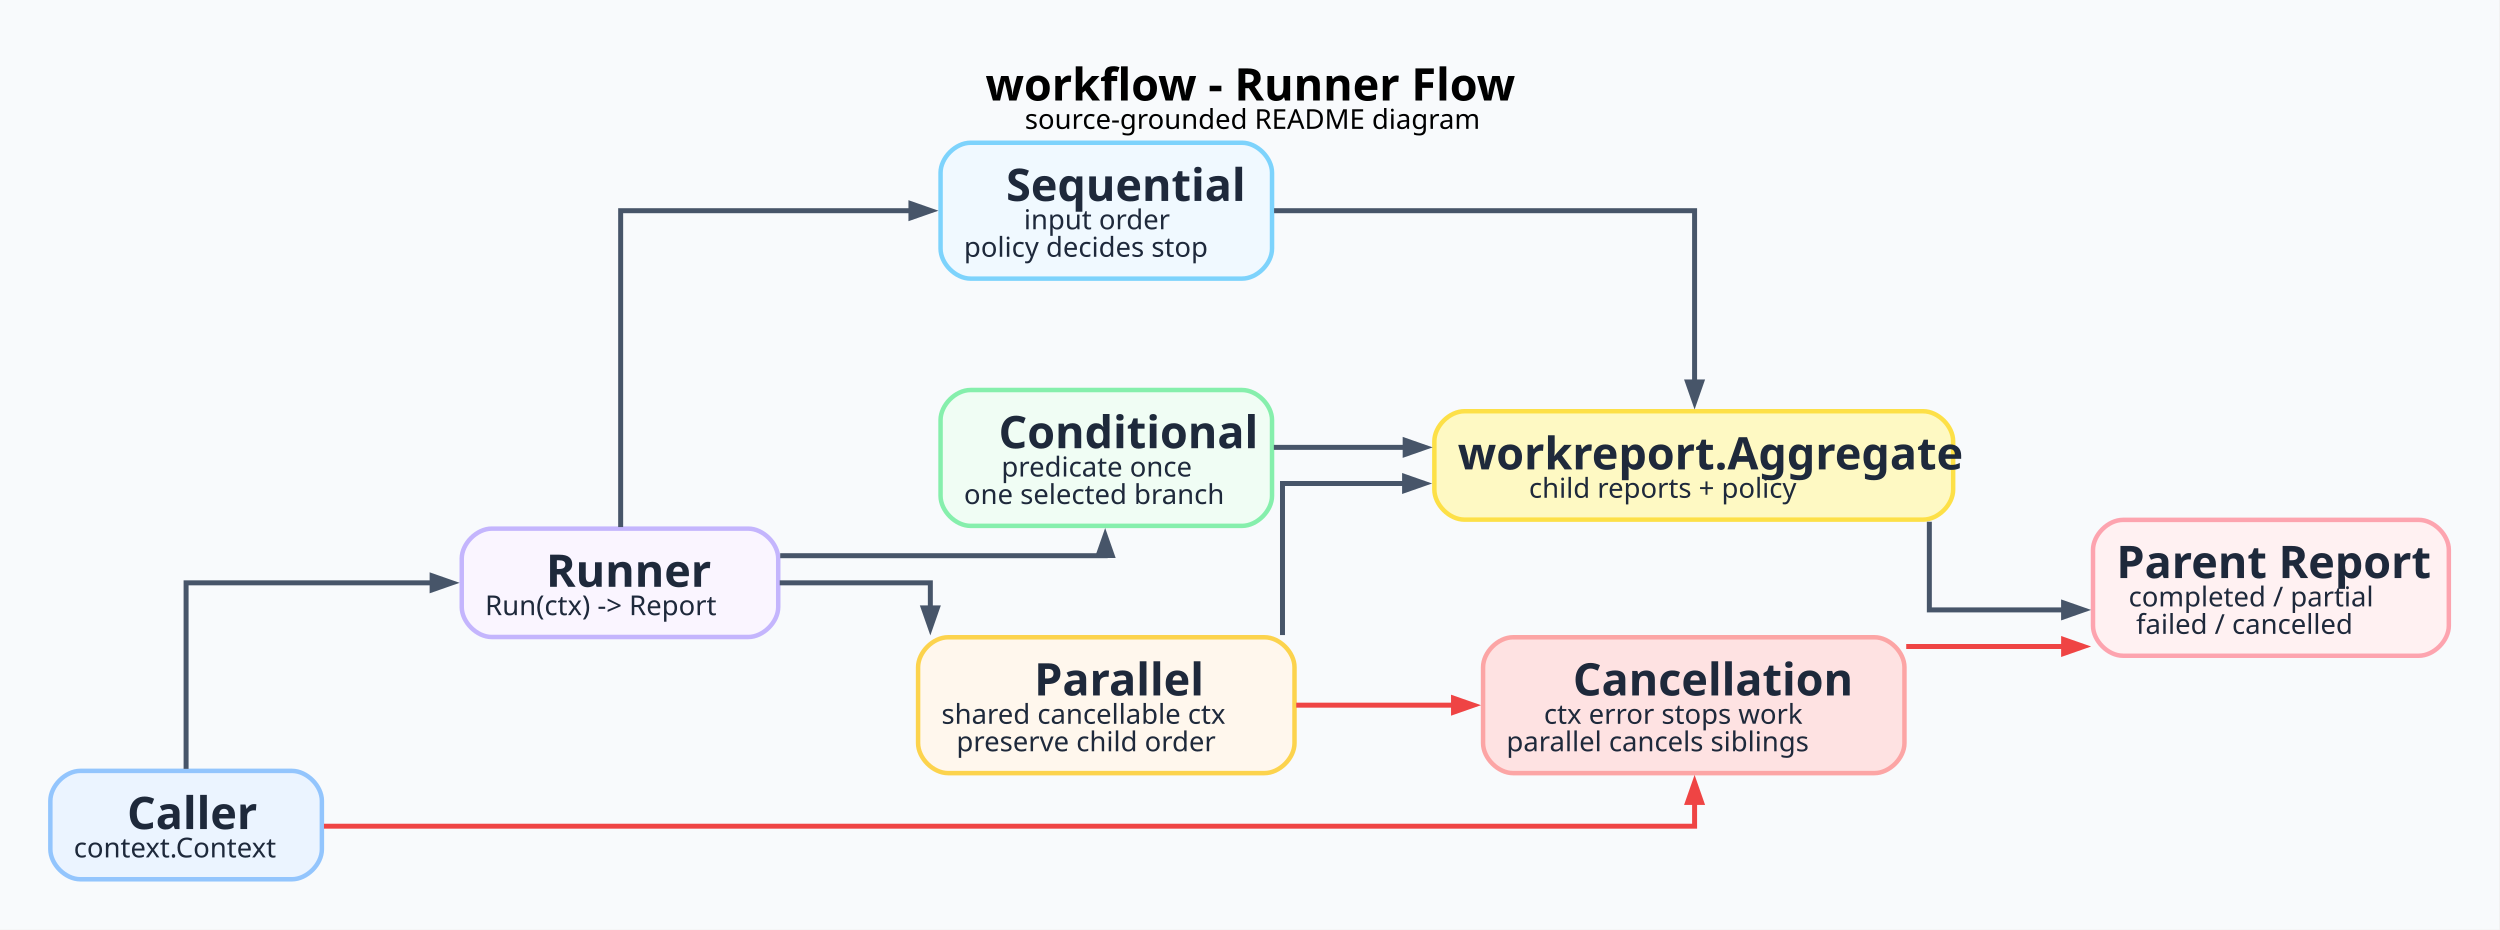
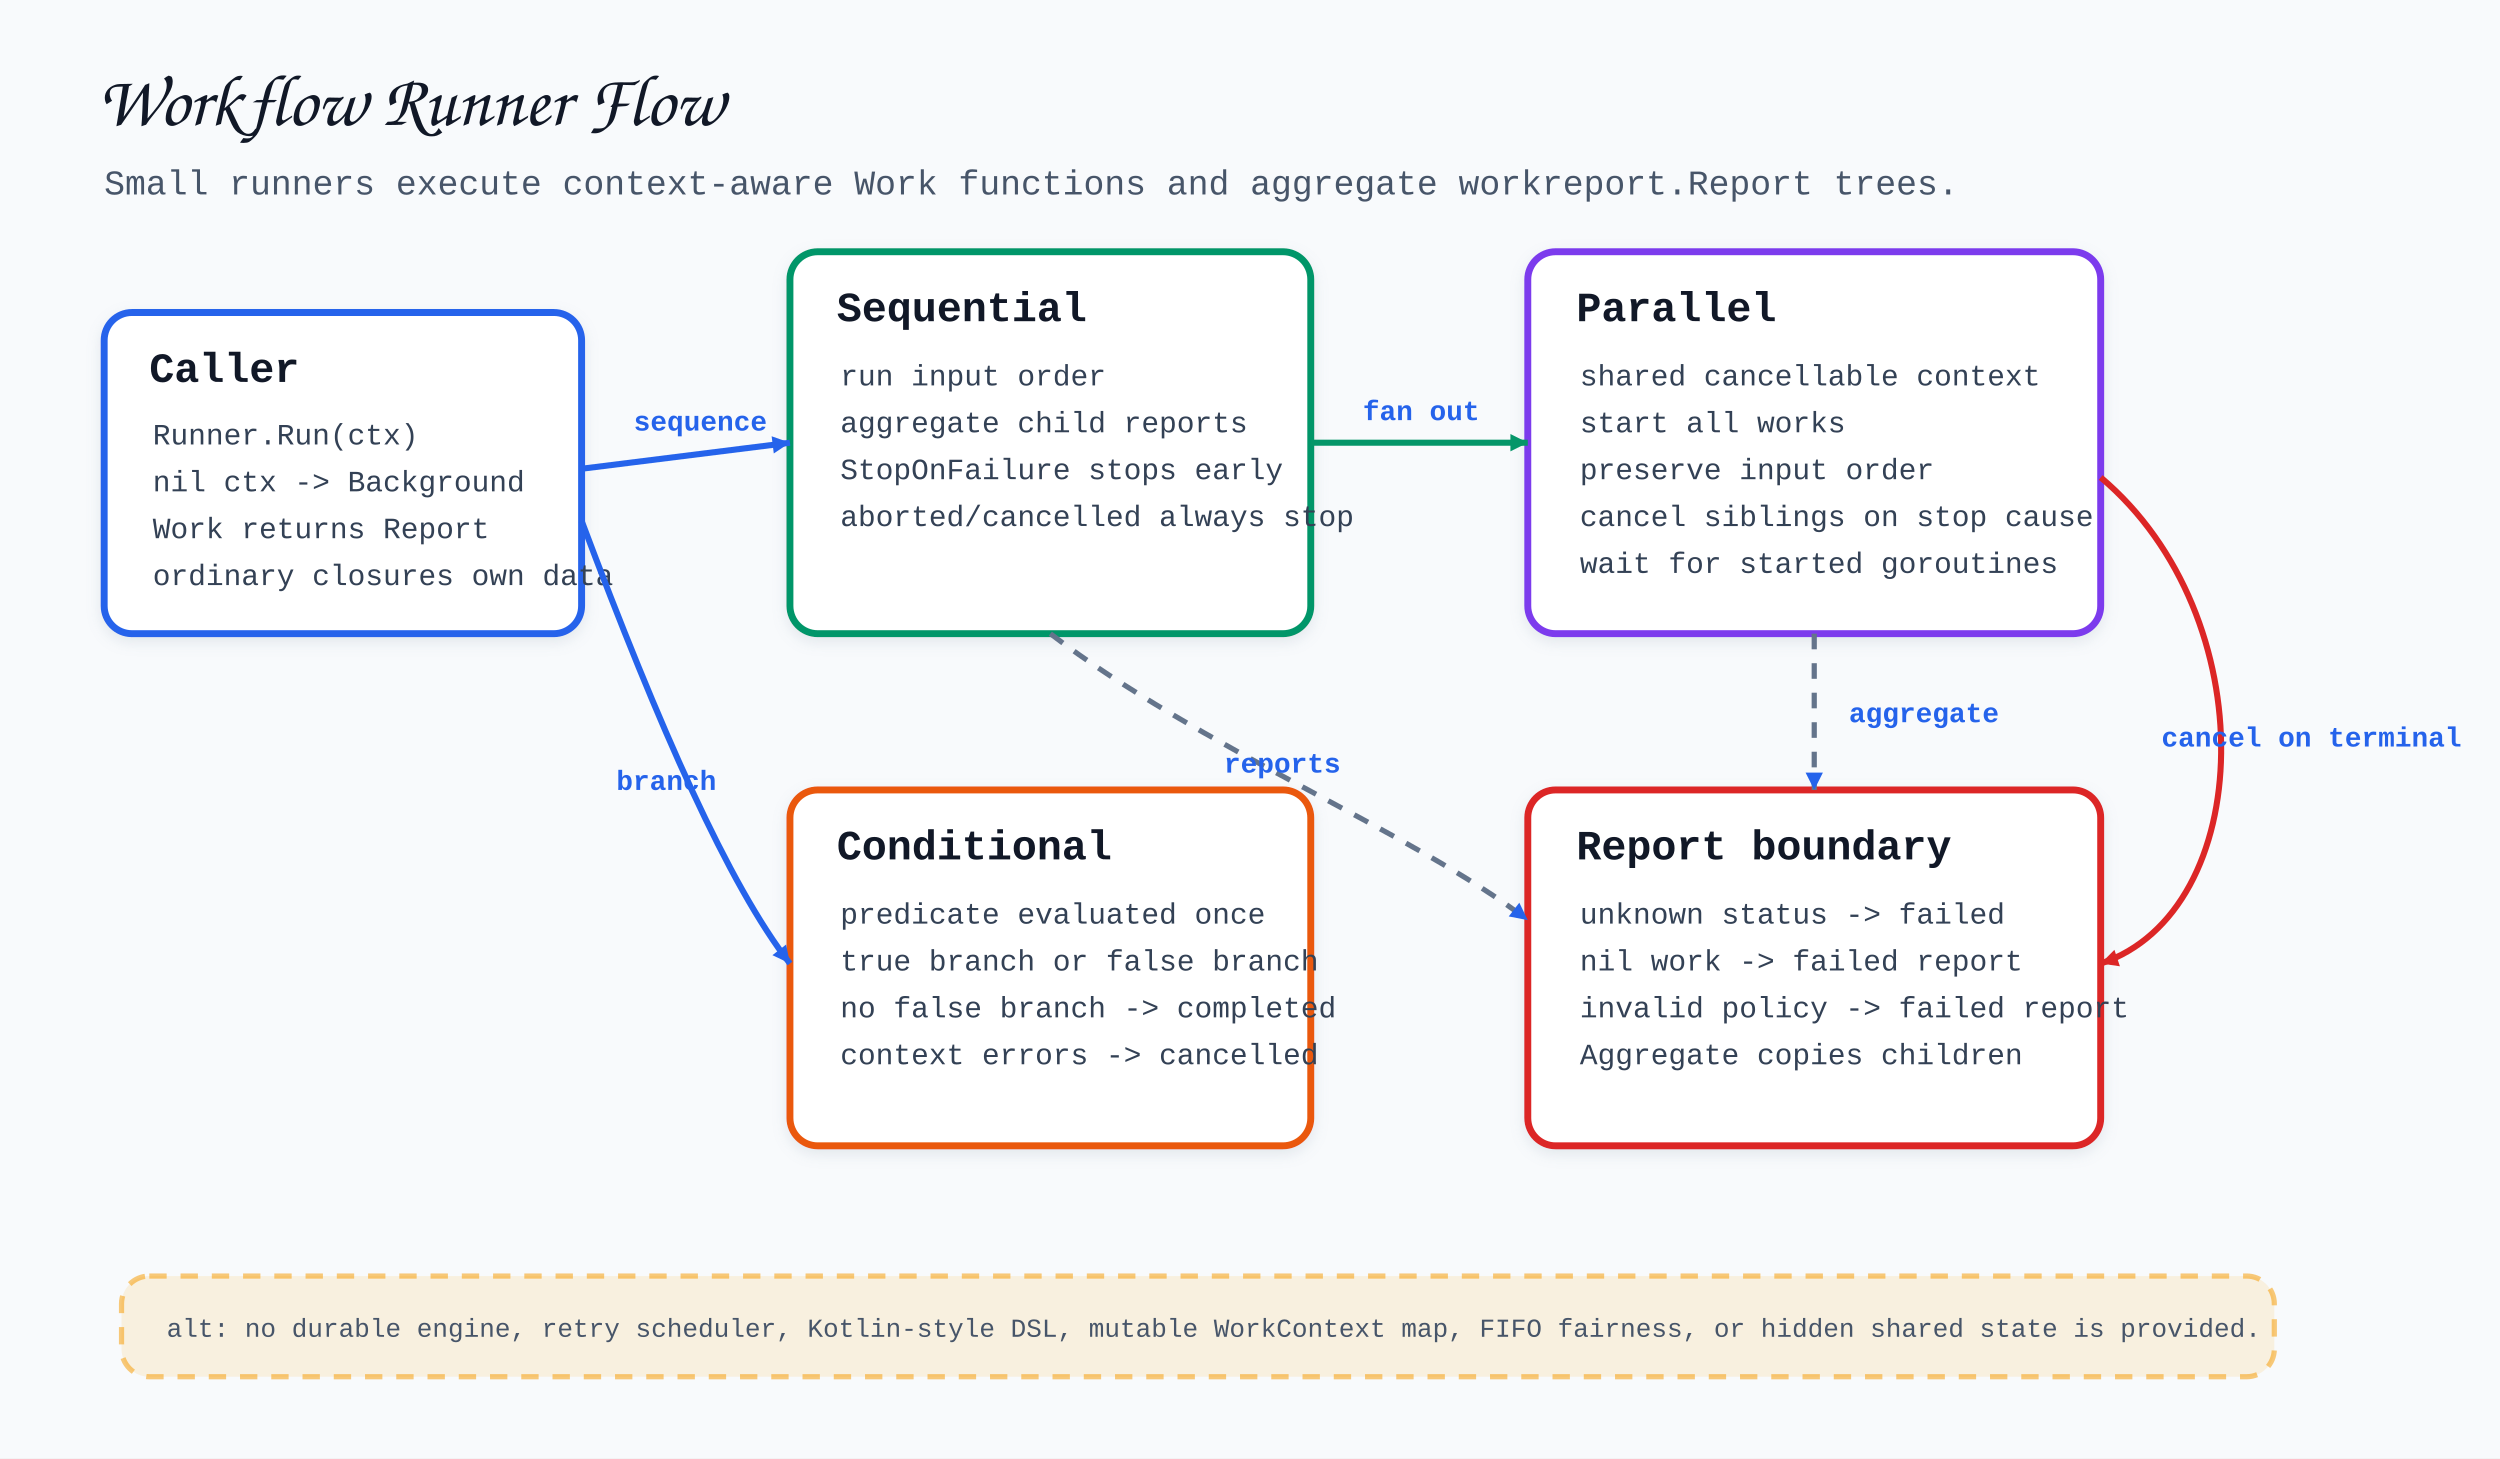
- <svg xmlns="http://www.w3.org/2000/svg" width="1001pt" height="372pt" viewBox="0.00 0.00 1001.00 372.00">
-   <g id="graph0" class="graph" transform="scale(1 1) rotate(0) translate(20.16 352.06)">
-     <polygon fill="#f8fafc" stroke="none" points="-20.16,20.16 -20.16,-352.06 980.51,-352.06 980.51,20.16 -20.16,20.16" />
-     <text xml:space="preserve" text-anchor="start" x="374.43" y="-311.8" font-family="Architects Daughter" font-weight="bold" font-size="18.00">workflow - Runner Flow</text>
-     <text xml:space="preserve" text-anchor="start" x="390.18" y="-300.45" font-family="Comic Mono" font-size="11.00">source-grounded README diagram</text>
-     <g id="node1" class="node">
-       <path fill="#ebf4ff" stroke="#93c5fd" stroke-width="1.8" d="M96.72,-43.4C96.72,-43.4 12,-43.4 12,-43.4 6,-43.4 0,-37.4 0,-31.4 0,-31.4 0,-12 0,-12 0,-6 6,0 12,0 12,0 96.72,0 96.72,0 102.72,0 108.72,-6 108.72,-12 108.72,-12 108.72,-31.4 108.72,-31.4 108.72,-37.4 102.72,-43.4 96.72,-43.4" />
-       <text xml:space="preserve" text-anchor="start" x="30.74" y="-20.1" font-family="Architects Daughter" font-weight="bold" font-size="18.00" fill="#1e293b">Caller</text>
-       <text xml:space="preserve" text-anchor="start" x="9.36" y="-8.75" font-family="Comic Mono" font-size="11.00" fill="#1e293b">context.Context</text>
-     </g>
-     <g id="node2" class="node">
-       <path fill="#faf5ff" stroke="#c4b5fd" stroke-width="1.8" d="M279.44,-140.4C279.44,-140.4 176.72,-140.4 176.72,-140.4 170.72,-140.4 164.72,-134.4 164.72,-128.4 164.72,-128.4 164.72,-109 164.72,-109 164.72,-103 170.72,-97 176.72,-97 176.72,-97 279.44,-97 279.44,-97 285.44,-97 291.44,-103 291.44,-109 291.44,-109 291.44,-128.4 291.44,-128.4 291.44,-134.4 285.44,-140.4 279.44,-140.4" />
-       <text xml:space="preserve" text-anchor="start" x="198.46" y="-117.1" font-family="Architects Daughter" font-weight="bold" font-size="18.00" fill="#1e293b">Runner</text>
-       <text xml:space="preserve" text-anchor="start" x="174.08" y="-105.75" font-family="Comic Mono" font-size="11.00" fill="#1e293b">Run(ctx) -&gt; Report</text>
-     </g>
-     <g id="edge1" class="edge">
-       <path fill="none" stroke="#475569" stroke-width="2" d="M54.35,-44.2C54.35,-72.85 54.35,-118.7 54.35,-118.7 54.35,-118.7 152.86,-118.7 152.86,-118.7" />
-       <polygon fill="#475569" stroke="#475569" stroke-width="2" points="152.86,-121.5 160.86,-118.7 152.86,-115.9 152.86,-121.5" />
-     </g>
-     <g id="node8" class="node">
-       <path fill="#fee2e2" stroke="#fca5a5" stroke-width="1.8" d="M730.38,-96.9C730.38,-96.9 585.66,-96.9 585.66,-96.9 579.66,-96.9 573.66,-90.9 573.66,-84.9 573.66,-84.9 573.66,-54.5 573.66,-54.5 573.66,-48.5 579.66,-42.5 585.66,-42.5 585.66,-42.5 730.38,-42.5 730.38,-42.5 736.38,-42.5 742.38,-48.5 742.38,-54.5 742.38,-54.5 742.38,-84.9 742.38,-84.9 742.38,-90.9 736.38,-96.9 730.38,-96.9" />
-       <text xml:space="preserve" text-anchor="start" x="609.64" y="-73.6" font-family="Architects Daughter" font-weight="bold" font-size="18.00" fill="#1e293b">Cancellation</text>
-       <text xml:space="preserve" text-anchor="start" x="598.02" y="-62.25" font-family="Comic Mono" font-size="11.00" fill="#1e293b">ctx error stops work</text>
-       <text xml:space="preserve" text-anchor="start" x="583.02" y="-51.25" font-family="Comic Mono" font-size="11.00" fill="#1e293b">parallel cancels siblings</text>
-     </g>
-     <g id="edge9" class="edge">
-       <path fill="none" stroke="#ef4444" stroke-width="2" d="M109.56,-21.25C258.66,-21.25 658.35,-21.25 658.35,-21.25 658.35,-21.25 658.35,-30.77 658.35,-30.77" />
-       <polygon fill="#ef4444" stroke="#ef4444" stroke-width="2" points="655.55,-30.77 658.35,-38.77 661.15,-30.77 655.55,-30.77" />
-     </g>
-     <g id="node3" class="node">
-       <path fill="#f0f9ff" stroke="#7dd3fc" stroke-width="1.8" d="M477.16,-294.9C477.16,-294.9 368.44,-294.9 368.44,-294.9 362.44,-294.9 356.44,-288.9 356.44,-282.9 356.44,-282.9 356.44,-252.5 356.44,-252.5 356.44,-246.5 362.44,-240.5 368.44,-240.5 368.44,-240.5 477.16,-240.5 477.16,-240.5 483.16,-240.5 489.16,-246.5 489.16,-252.5 489.16,-252.5 489.16,-282.9 489.16,-282.9 489.16,-288.9 483.16,-294.9 477.16,-294.9" />
-       <text xml:space="preserve" text-anchor="start" x="382.68" y="-271.6" font-family="Architects Daughter" font-weight="bold" font-size="18.00" fill="#1e293b">Sequential</text>
-       <text xml:space="preserve" text-anchor="start" x="389.8" y="-260.25" font-family="Comic Mono" font-size="11.00" fill="#1e293b">input order</text>
-       <text xml:space="preserve" text-anchor="start" x="365.8" y="-249.25" font-family="Comic Mono" font-size="11.00" fill="#1e293b">policy decides stop</text>
-     </g>
-     <g id="edge2" class="edge">
-       <path fill="none" stroke="#475569" stroke-width="2" d="M228.35,-141.01C228.35,-182.57 228.35,-267.7 228.35,-267.7 228.35,-267.7 344.58,-267.7 344.58,-267.7" />
-       <polygon fill="#475569" stroke="#475569" stroke-width="2" points="344.58,-270.5 352.58,-267.7 344.58,-264.9 344.58,-270.5" />
-     </g>
-     <g id="node4" class="node">
-       <path fill="#f0fdf4" stroke="#86efac" stroke-width="1.8" d="M477.16,-195.9C477.16,-195.9 368.44,-195.9 368.44,-195.9 362.44,-195.9 356.44,-189.9 356.44,-183.9 356.44,-183.9 356.44,-153.5 356.44,-153.5 356.44,-147.5 362.44,-141.5 368.44,-141.5 368.44,-141.5 477.16,-141.5 477.16,-141.5 483.16,-141.5 489.16,-147.5 489.16,-153.5 489.16,-153.5 489.16,-183.9 489.16,-183.9 489.16,-189.9 483.16,-195.9 477.16,-195.9" />
-       <text xml:space="preserve" text-anchor="start" x="379.68" y="-172.6" font-family="Architects Daughter" font-weight="bold" font-size="18.00" fill="#1e293b">Conditional</text>
-       <text xml:space="preserve" text-anchor="start" x="380.8" y="-161.25" font-family="Comic Mono" font-size="11.00" fill="#1e293b">predicate once</text>
-       <text xml:space="preserve" text-anchor="start" x="365.8" y="-150.25" font-family="Comic Mono" font-size="11.00" fill="#1e293b">one selected branch</text>
-     </g>
-     <g id="edge3" class="edge">
-       <path fill="none" stroke="#475569" stroke-width="2" d="M292.23,-129.55C348.82,-129.55 422.35,-129.55 422.35,-129.55 422.35,-129.55 422.35,-130.66 422.35,-130.66" />
-       <polygon fill="#475569" stroke="#475569" stroke-width="2" points="419.55,-129.64 422.35,-137.64 425.15,-129.64 419.55,-129.64" />
-     </g>
-     <g id="node5" class="node">
-       <path fill="#fff7ed" stroke="#fcd34d" stroke-width="1.8" d="M486.16,-96.9C486.16,-96.9 359.44,-96.9 359.44,-96.9 353.44,-96.9 347.44,-90.9 347.44,-84.9 347.44,-84.9 347.44,-54.5 347.44,-54.5 347.44,-48.5 353.44,-42.5 359.44,-42.5 359.44,-42.5 486.16,-42.5 486.16,-42.5 492.16,-42.5 498.16,-48.5 498.16,-54.5 498.16,-54.5 498.16,-84.9 498.16,-84.9 498.16,-90.9 492.16,-96.9 486.16,-96.9" />
-       <text xml:space="preserve" text-anchor="start" x="393.93" y="-73.6" font-family="Architects Daughter" font-weight="bold" font-size="18.00" fill="#1e293b">Parallel</text>
-       <text xml:space="preserve" text-anchor="start" x="356.8" y="-62.25" font-family="Comic Mono" font-size="11.00" fill="#1e293b">shared cancellable ctx</text>
-       <text xml:space="preserve" text-anchor="start" x="362.8" y="-51.25" font-family="Comic Mono" font-size="11.00" fill="#1e293b">preserve child order</text>
-     </g>
-     <g id="edge4" class="edge">
-       <path fill="none" stroke="#475569" stroke-width="2" d="M292.04,-118.7C322.48,-118.7 352.35,-118.7 352.35,-118.7 352.35,-118.7 352.35,-108.66 352.35,-108.66" />
-       <polygon fill="#475569" stroke="#475569" stroke-width="2" points="355.15,-108.66 352.35,-100.66 349.55,-108.66 355.15,-108.66" />
-     </g>
-     <g id="node6" class="node">
-       <path fill="#fef9c3" stroke="#fde047" stroke-width="1.8" d="M749.88,-187.4C749.88,-187.4 566.16,-187.4 566.16,-187.4 560.16,-187.4 554.16,-181.4 554.16,-175.4 554.16,-175.4 554.16,-156 554.16,-156 554.16,-150 560.16,-144 566.16,-144 566.16,-144 749.88,-144 749.88,-144 755.88,-144 761.88,-150 761.88,-156 761.88,-156 761.88,-175.4 761.88,-175.4 761.88,-181.4 755.88,-187.4 749.88,-187.4" />
-       <text xml:space="preserve" text-anchor="start" x="563.52" y="-164.1" font-family="Architects Daughter" font-weight="bold" font-size="18.00" fill="#1e293b">workreport.Aggregate</text>
-       <text xml:space="preserve" text-anchor="start" x="592.02" y="-152.75" font-family="Comic Mono" font-size="11.00" fill="#1e293b">child reports + policy</text>
-     </g>
-     <g id="edge5" class="edge">
-       <path fill="none" stroke="#475569" stroke-width="2" d="M489.98,-267.7C559.61,-267.7 658.35,-267.7 658.35,-267.7 658.35,-267.7 658.35,-199.11 658.35,-199.11" />
-       <polygon fill="#475569" stroke="#475569" stroke-width="2" points="661.15,-199.11 658.35,-191.11 655.55,-199.11 661.15,-199.11" />
-     </g>
-     <g id="edge6" class="edge">
-       <path fill="none" stroke="#475569" stroke-width="2" d="M489.89,-172.93C489.89,-172.93 542.47,-172.93 542.47,-172.93" />
-       <polygon fill="#475569" stroke="#475569" stroke-width="2" points="542.47,-175.73 550.47,-172.93 542.47,-170.13 542.47,-175.73" />
-     </g>
-     <g id="edge7" class="edge">
-       <path fill="none" stroke="#475569" stroke-width="2" d="M493.35,-97.79C493.35,-123.79 493.35,-158.47 493.35,-158.47 493.35,-158.47 542.24,-158.47 542.24,-158.47" />
-       <polygon fill="#475569" stroke="#475569" stroke-width="2" points="542.24,-161.27 550.24,-158.47 542.24,-155.67 542.24,-161.27" />
-     </g>
-     <g id="edge10" class="edge">
-       <path fill="none" stroke="#ef4444" stroke-width="2" d="M498.84,-69.7C498.84,-69.7 561.83,-69.7 561.83,-69.7" />
-       <polygon fill="#ef4444" stroke="#ef4444" stroke-width="2" points="561.83,-72.5 569.83,-69.7 561.83,-66.9 561.83,-72.5" />
-     </g>
-     <g id="node7" class="node">
-       <path fill="#fff1f2" stroke="#fda4af" stroke-width="1.8" d="M948.35,-143.9C948.35,-143.9 829.88,-143.9 829.88,-143.9 823.88,-143.9 817.88,-137.9 817.88,-131.9 817.88,-131.9 817.88,-101.5 817.88,-101.5 817.88,-95.5 823.88,-89.5 829.88,-89.5 829.88,-89.5 948.35,-89.5 948.35,-89.5 954.35,-89.5 960.35,-95.5 960.35,-101.5 960.35,-101.5 960.35,-131.9 960.35,-131.9 960.35,-137.9 954.35,-143.9 948.35,-143.9" />
-       <text xml:space="preserve" text-anchor="start" x="827.24" y="-120.6" font-family="Architects Daughter" font-weight="bold" font-size="18.00" fill="#1e293b">Parent Report</text>
-       <text xml:space="preserve" text-anchor="start" x="832.12" y="-109.25" font-family="Comic Mono" font-size="11.00" fill="#1e293b">completed / partial</text>
-       <text xml:space="preserve" text-anchor="start" x="835.12" y="-98.25" font-family="Comic Mono" font-size="11.00" fill="#1e293b">failed / cancelled</text>
-     </g>
-     <g id="edge8" class="edge">
-       <path fill="none" stroke="#475569" stroke-width="2" d="M752.35,-143.17C752.35,-126.92 752.35,-107.85 752.35,-107.85 752.35,-107.85 806.1,-107.85 806.1,-107.85" />
-       <polygon fill="#475569" stroke="#475569" stroke-width="2" points="806.1,-110.65 814.1,-107.85 806.1,-105.05 806.1,-110.65" />
-     </g>
-     <g id="edge11" class="edge">
-       <path fill="none" stroke="#ef4444" stroke-width="2" d="M743.09,-93.2C743.09,-93.2 806.11,-93.2 806.11,-93.2" />
-       <polygon fill="#ef4444" stroke="#ef4444" stroke-width="2" points="806.11,-96 814.11,-93.2 806.11,-90.4 806.11,-96" />
-     </g>
-   </g>
+ <svg xmlns="http://www.w3.org/2000/svg" width="1440" height="840" viewBox="0 0 1440 840">
+   <defs>
+     <marker id="arrow" markerWidth="12" markerHeight="10" refX="10" refY="5" orient="auto" markerUnits="userSpaceOnUse">
+       <path d="M0,0 L10,5 L0,10 z" fill="#2563eb" />
+     </marker>
+     <marker id="arrow-green" markerWidth="12" markerHeight="10" refX="10" refY="5" orient="auto" markerUnits="userSpaceOnUse">
+       <path d="M0,0 L10,5 L0,10 z" fill="#059669" />
+     </marker>
+     <marker id="arrow-red" markerWidth="12" markerHeight="10" refX="10" refY="5" orient="auto" markerUnits="userSpaceOnUse">
+       <path d="M0,0 L10,5 L0,10 z" fill="#dc2626" />
+     </marker>
+     <filter id="shadow" x="-10%" y="-10%" width="120%" height="125%">
+       <feDropShadow dx="0" dy="3" stdDeviation="4" flood-color="#94a3b8" flood-opacity=".22" />
+     </filter>
+   </defs>
+   <style>
+   @font-face{font-family:'Architects Daughter';src:local('Architects Daughter');}
+   @font-face{font-family:'Comic Mono';src:local('Comic Mono');}
+   .bg{fill:#f8fafc}.title{font:42px 'Architects Daughter','Comic Sans MS',cursive;fill:#111827}.sub{font:20px 'Comic Mono','Courier New',monospace;fill:#475569}.card-title{font:24px 'Comic Mono','Courier New',monospace;font-weight:700;fill:#111827}.body{font:17px 'Comic Mono','Courier New',monospace;fill:#334155}.small{font:15px 'Comic Mono','Courier New',monospace;fill:#475569}.label{font:16px 'Comic Mono','Courier New',monospace;fill:#2563eb;font-weight:700}.line{stroke:#2563eb;stroke-width:3.5;fill:none;marker-end:url(#arrow)}.line-green{stroke:#059669;stroke-width:3.5;fill:none;marker-end:url(#arrow-green)}.line-red{stroke:#dc2626;stroke-width:3.5;fill:none;marker-end:url(#arrow-red)}.dash{stroke:#64748b;stroke-width:3;stroke-dasharray:9 8;fill:none;marker-end:url(#arrow)}.card{fill:#fff;stroke-width:4}.alt{fill:#f59e0b;fill-opacity:.12;stroke:#f59e0b;stroke-opacity:.55;stroke-dasharray:10 8;stroke-width:3}
+ </style>
+   <rect class="bg" width="1440" height="840" />
+   <text class="title" x="56" y="72">Workflow Runner Flow</text>
+   <text class="sub" x="60" y="112">Small runners execute context-aware Work functions and aggregate workreport.Report trees.</text>
+   <rect class="card" x="60" y="180" width="275" height="185" rx="16" fill="#eff6ff" stroke="#2563eb" filter="url(#shadow)" />
+   <text class="card-title" x="86" y="220">Caller</text>
+   <text class="body" x="88" y="256">Runner.Run(ctx)</text>
+   <text class="body" x="88" y="283">nil ctx -&gt; Background</text>
+   <text class="body" x="88" y="310">Work returns Report</text>
+   <text class="body" x="88" y="337">ordinary closures own data</text>
+   <rect class="card" x="455" y="145" width="300" height="220" rx="16" fill="#ecfdf5" stroke="#059669" filter="url(#shadow)" />
+   <text class="card-title" x="482" y="185">Sequential</text>
+   <text class="body" x="484" y="222">run input order</text>
+   <text class="body" x="484" y="249">aggregate child reports</text>
+   <text class="body" x="484" y="276">StopOnFailure stops early</text>
+   <text class="body" x="484" y="303">aborted/cancelled always stop</text>
+   <rect class="card" x="455" y="455" width="300" height="205" rx="16" fill="#fff7ed" stroke="#ea580c" filter="url(#shadow)" />
+   <text class="card-title" x="482" y="495">Conditional</text>
+   <text class="body" x="484" y="532">predicate evaluated once</text>
+   <text class="body" x="484" y="559">true branch or false branch</text>
+   <text class="body" x="484" y="586">no false branch -&gt; completed</text>
+   <text class="body" x="484" y="613">context errors -&gt; cancelled</text>
+   <rect class="card" x="880" y="145" width="330" height="220" rx="16" fill="#f5f3ff" stroke="#7c3aed" filter="url(#shadow)" />
+   <text class="card-title" x="908" y="185">Parallel</text>
+   <text class="body" x="910" y="222">shared cancellable context</text>
+   <text class="body" x="910" y="249">start all works</text>
+   <text class="body" x="910" y="276">preserve input order</text>
+   <text class="body" x="910" y="303">cancel siblings on stop cause</text>
+   <text class="body" x="910" y="330">wait for started goroutines</text>
+   <rect class="card" x="880" y="455" width="330" height="205" rx="16" fill="#fef2f2" stroke="#dc2626" filter="url(#shadow)" />
+   <text class="card-title" x="908" y="495">Report boundary</text>
+   <text class="body" x="910" y="532">unknown status -&gt; failed</text>
+   <text class="body" x="910" y="559">nil work -&gt; failed report</text>
+   <text class="body" x="910" y="586">invalid policy -&gt; failed report</text>
+   <text class="body" x="910" y="613">Aggregate copies children</text>
+   <path class="line" d="M335 270 L455 255" />
+   <text class="label" x="365" y="248">sequence</text>
+   <path class="line" d="M335 300 C380 420 420 510 455 555" />
+   <text class="label" x="355" y="455">branch</text>
+   <path class="line-green" d="M755 255 L880 255" />
+   <text class="label" x="785" y="242">fan out</text>
+   <path class="dash" d="M605 365 C690 430 815 480 880 530" />
+   <text class="label" x="705" y="445">reports</text>
+   <path class="dash" d="M1045 365 L1045 455" />
+   <text class="label" x="1065" y="416">aggregate</text>
+   <path class="line-red" d="M1210 275 C1305 355 1300 525 1210 555" />
+   <text class="label" x="1245" y="430">cancel on terminal</text>
+   <rect class="alt" x="70" y="735" width="1240" height="58" rx="16" />
+   <text class="small" x="96" y="770">alt: no durable engine, retry scheduler, Kotlin-style DSL, mutable WorkContext map, FIFO fairness, or hidden shared state is provided.</text>
</svg>
